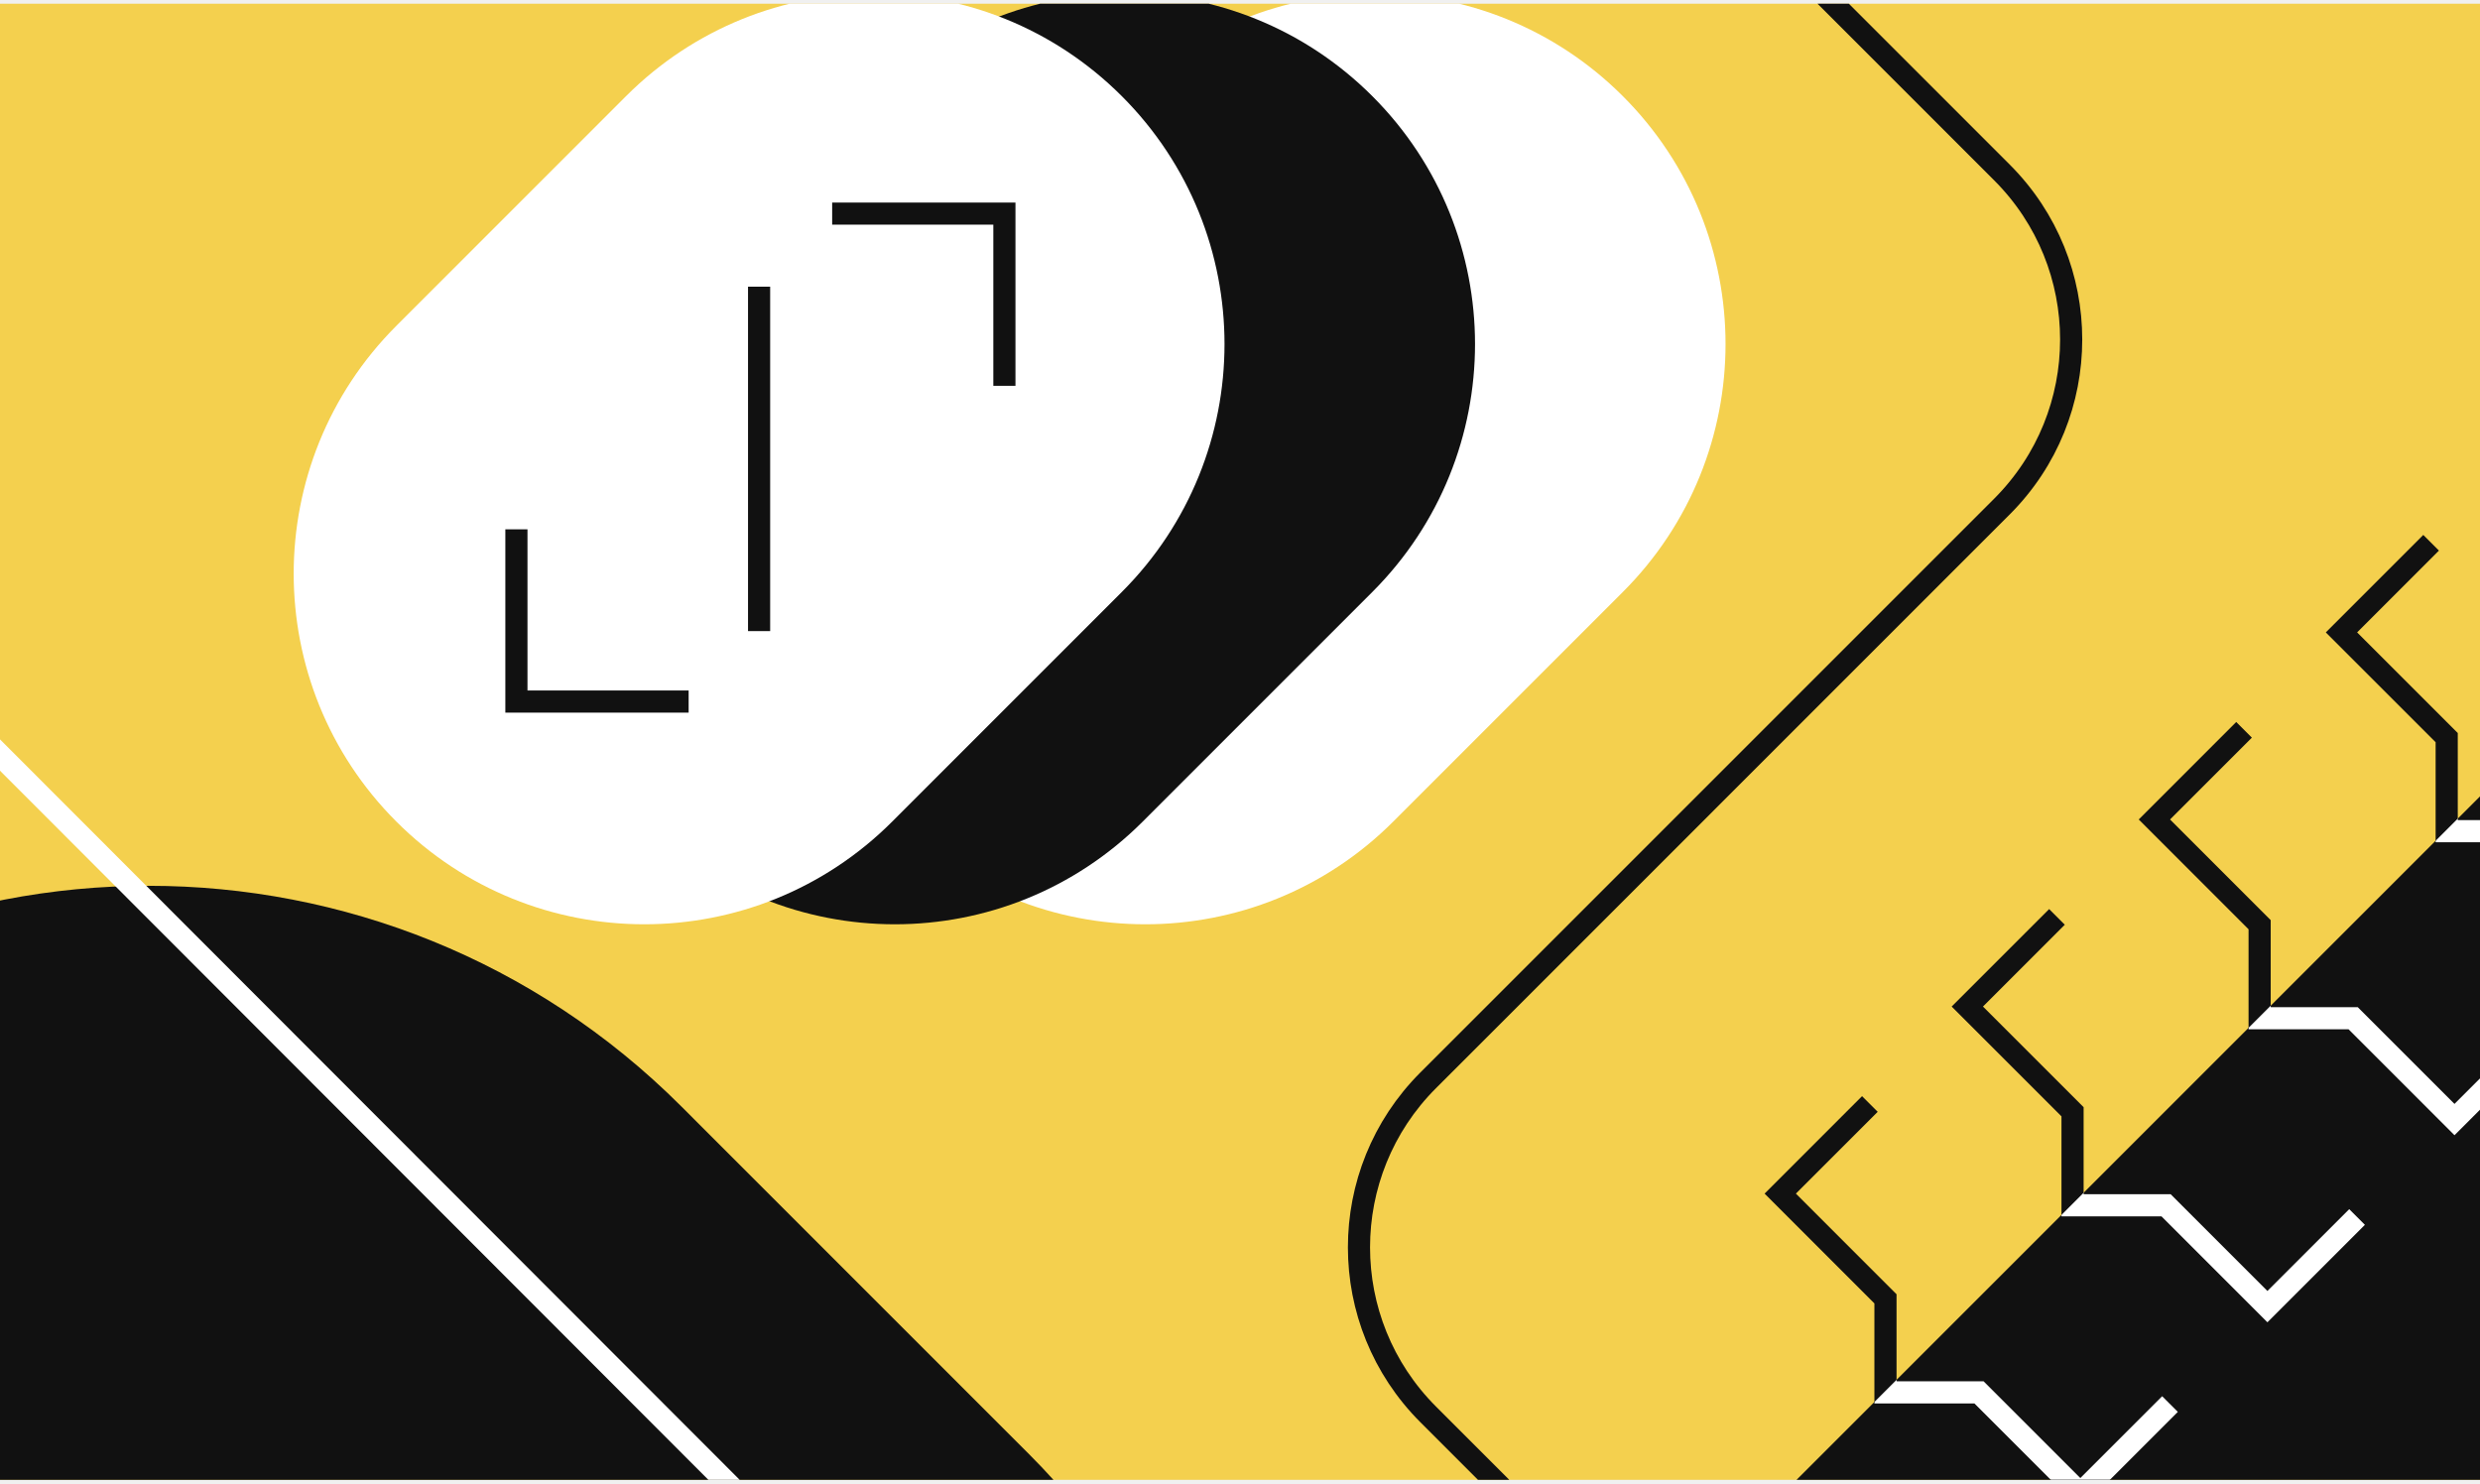
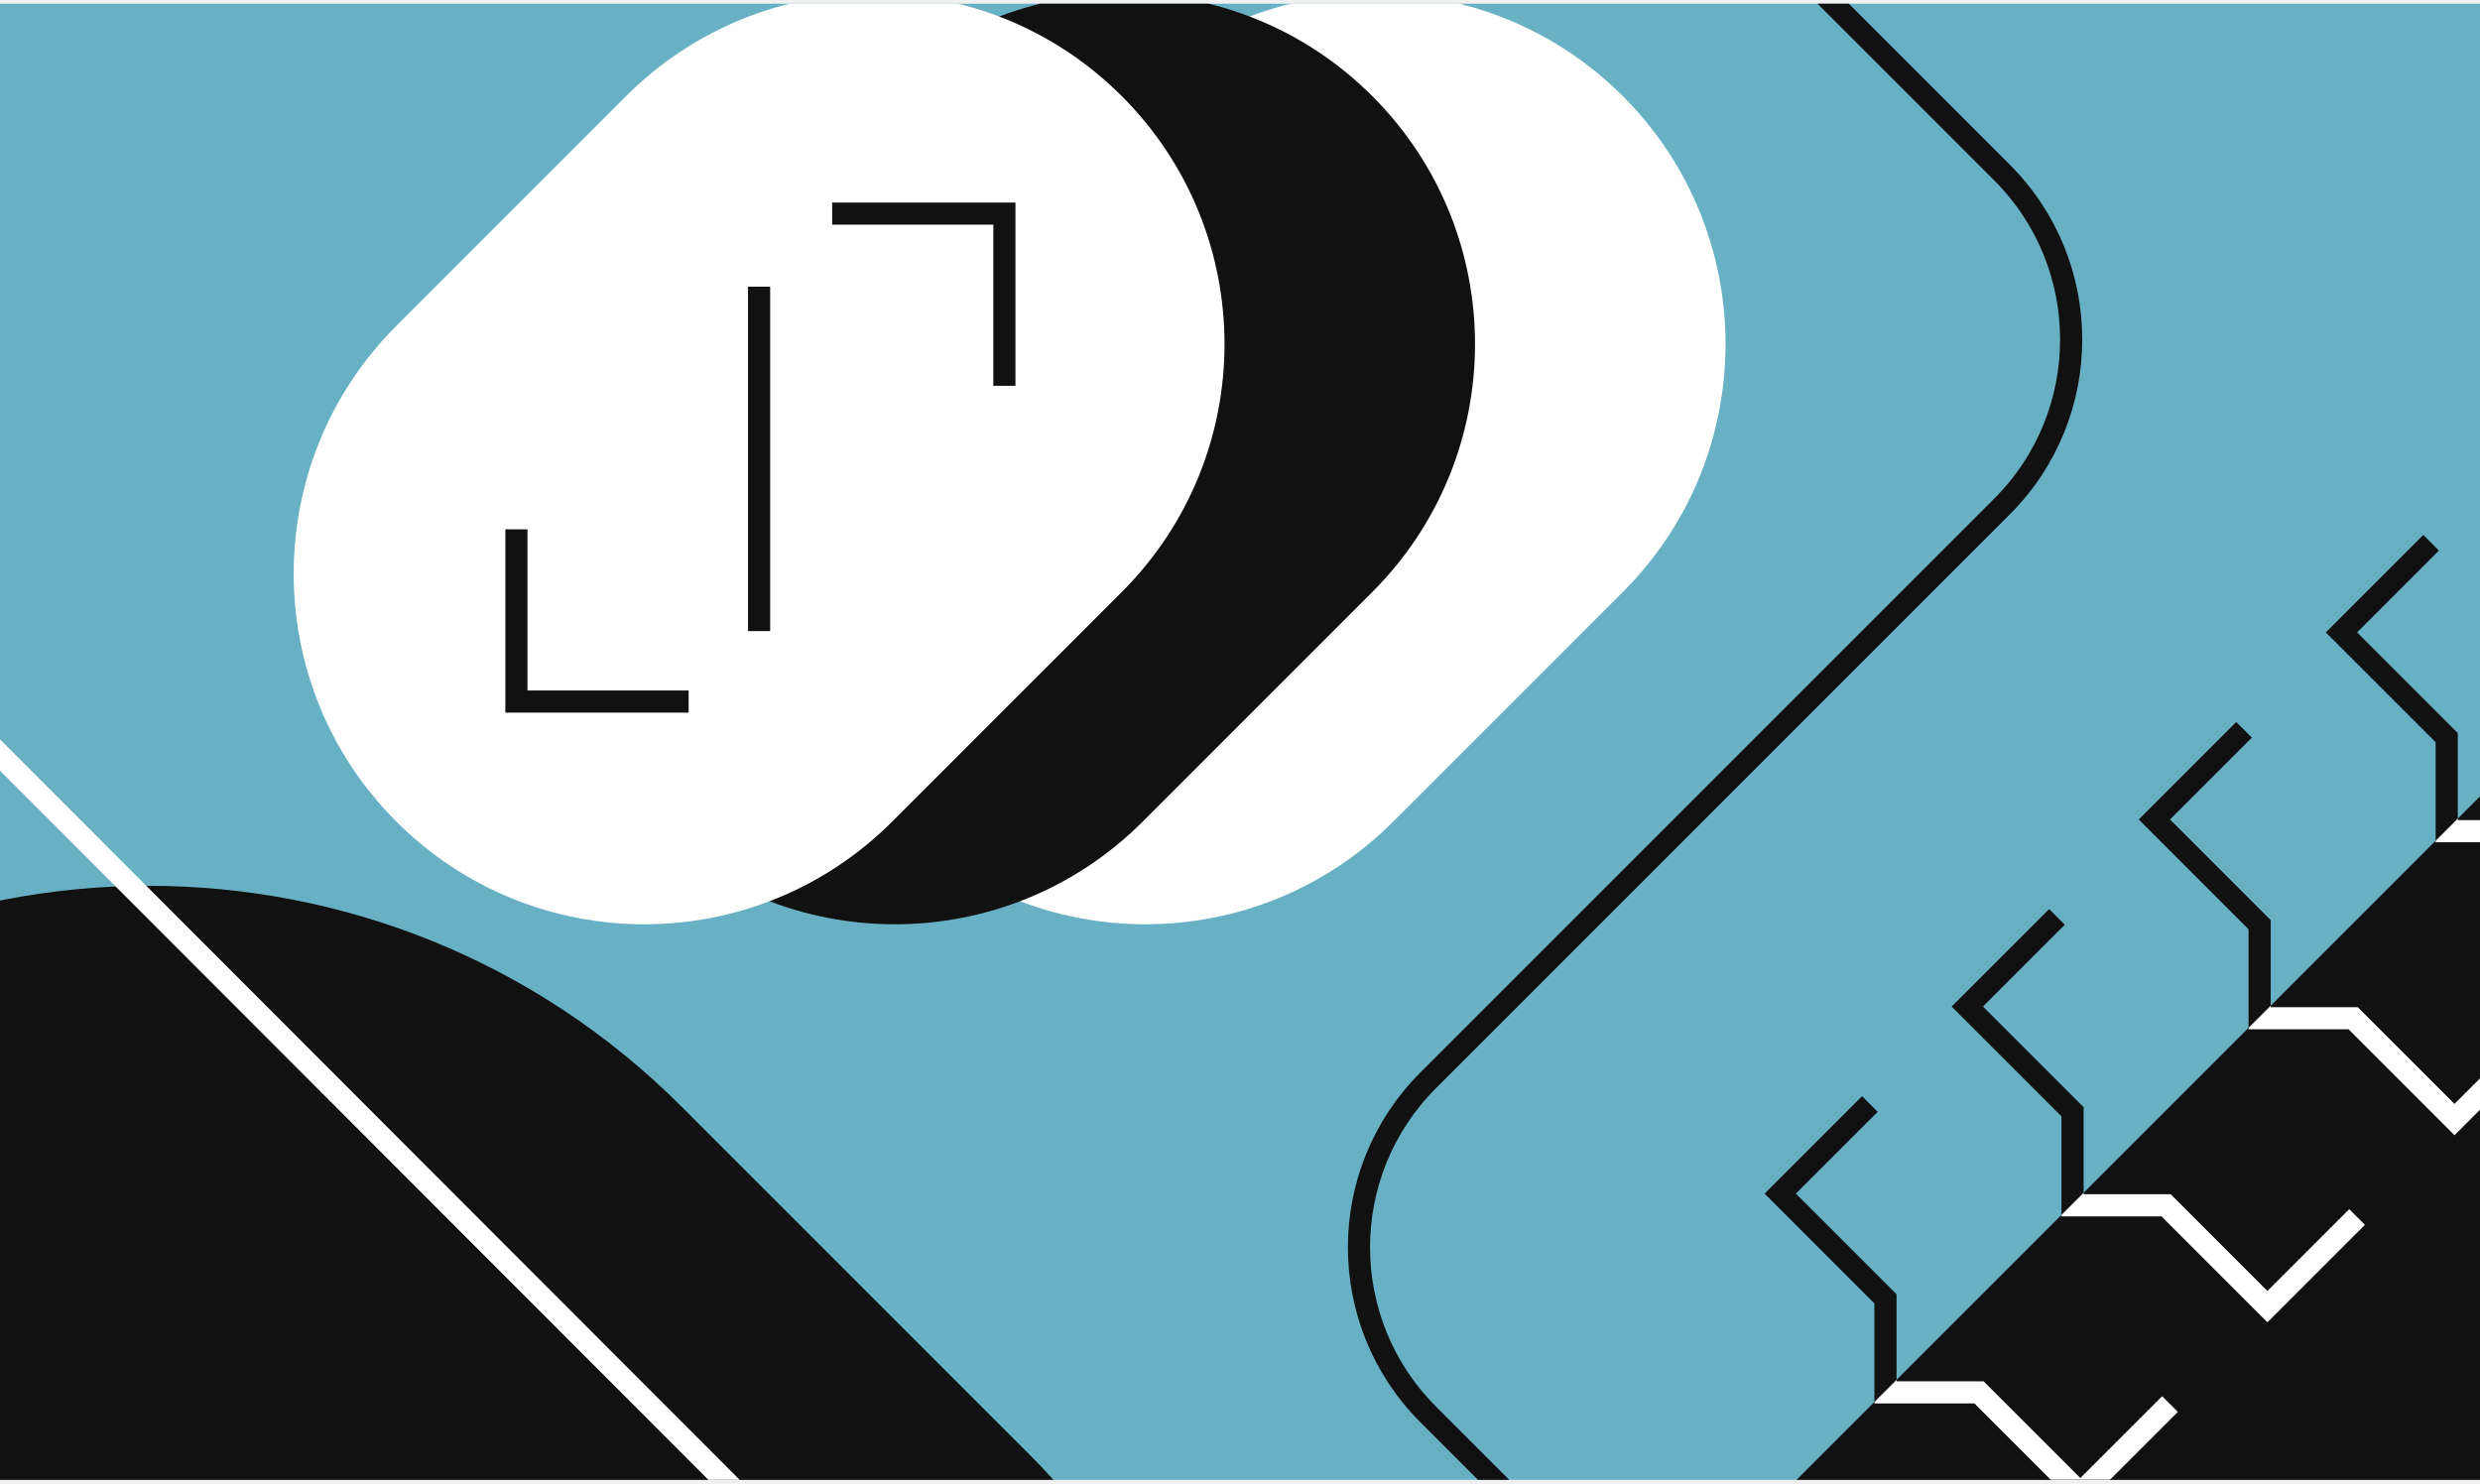
<svg xmlns="http://www.w3.org/2000/svg" width="336" height="201" fill="none" viewBox="0 0 336 201">
  <g clip-path="url(#a)">
-     <path fill="#F4D04E" d="M0 .5h336v200H0z" />
+     <path fill="hsl(193, 44%, 59%)" d="M0 .5h336v200H0z" />
    <rect width="139" height="95" x="87.996" y="77.729" fill="#fff" rx="47.5" transform="rotate(-45 87.996 77.729)" />
    <rect width="139" height="95" x="54.055" y="77.729" fill="#111" rx="47.5" transform="rotate(-45 54.055 77.729)" />
    <path fill="#111" d="M234.864 209.036 451.4-7.5l67.175 67.175-216.536 216.536z" />
    <rect width="139" height="95" x="20.114" y="77.729" fill="#fff" rx="47.5" transform="rotate(-45 20.114 77.729)" />
    <rect width="204.19" height="270.554" fill="#111" rx="102.095" transform="scale(-1 1) rotate(45 -103.887 14.564)" />
    <path stroke="#fff" stroke-width="3" d="m6.69-357.5 135.583 135.727c12.481 12.494 12.481 32.737 0 45.231L-45.544 11.475c-12.481 12.494-12.481 32.737 0 45.23L107.088 209.5" />
    <path stroke="#111" stroke-width="3" d="M69.965 71.719v23.334h23.334M136.079 52.273V28.94h-23.334M102.845 38.838v46.67M210.364-37.5l60.873 60.873c12.497 12.496 12.497 32.758 0 45.254l-77.745 77.746c-12.497 12.496-12.497 32.758 0 45.254l69.872 69.873" />
    <path stroke="#111" stroke-width="3" d="m253.339 149.574-12.144 12.145 14.256 14.257v12.672h12.673l13.729 13.729 12.145-12.145M278.685 124.228l-12.145 12.145 14.257 14.257v12.673h12.673l13.729 13.729 12.145-12.145M304.031 98.883l-12.145 12.144 14.257 14.257v12.673h12.673l13.729 13.729 12.144-12.145M329.376 73.537l-12.145 12.145 14.257 14.257v12.672h12.673l13.729 13.729 12.145-12.144" />
    <path stroke="#fff" stroke-width="5" d="m354.722 48.191-12.145 12.145 14.257 14.257v12.673h12.673l13.729 13.729 12.145-12.145" />
    <mask id="b" width="285" height="285" x="234" y="-8" maskUnits="userSpaceOnUse" style="mask-type:alpha">
      <path fill="#111" d="M234.864 209.036 451.4-7.5l67.175 67.175-216.536 216.536z" />
    </mask>
    <g stroke="#fff" mask="url(#b)">
      <path stroke-width="3" d="m253.339 149.574-12.144 12.145 14.256 14.257v12.672h12.673l13.729 13.729 12.145-12.145M278.685 124.228l-12.145 12.145 14.257 14.257v12.673h12.673l13.729 13.729 12.145-12.145M304.031 98.883l-12.145 12.144 14.257 14.257v12.673h12.673l13.729 13.729 12.144-12.145M329.376 73.537l-12.145 12.145 14.257 14.257v12.672h12.673l13.729 13.729 12.145-12.145" />
      <path stroke-width="5" d="m354.722 48.191-12.145 12.145 14.257 14.257v12.673h12.673l13.729 13.729 12.145-12.145" />
    </g>
  </g>
  <defs>
    <clipPath id="a">
      <path fill="#fff" d="M0 .5h336v200H0z" />
    </clipPath>
  </defs>
</svg>
